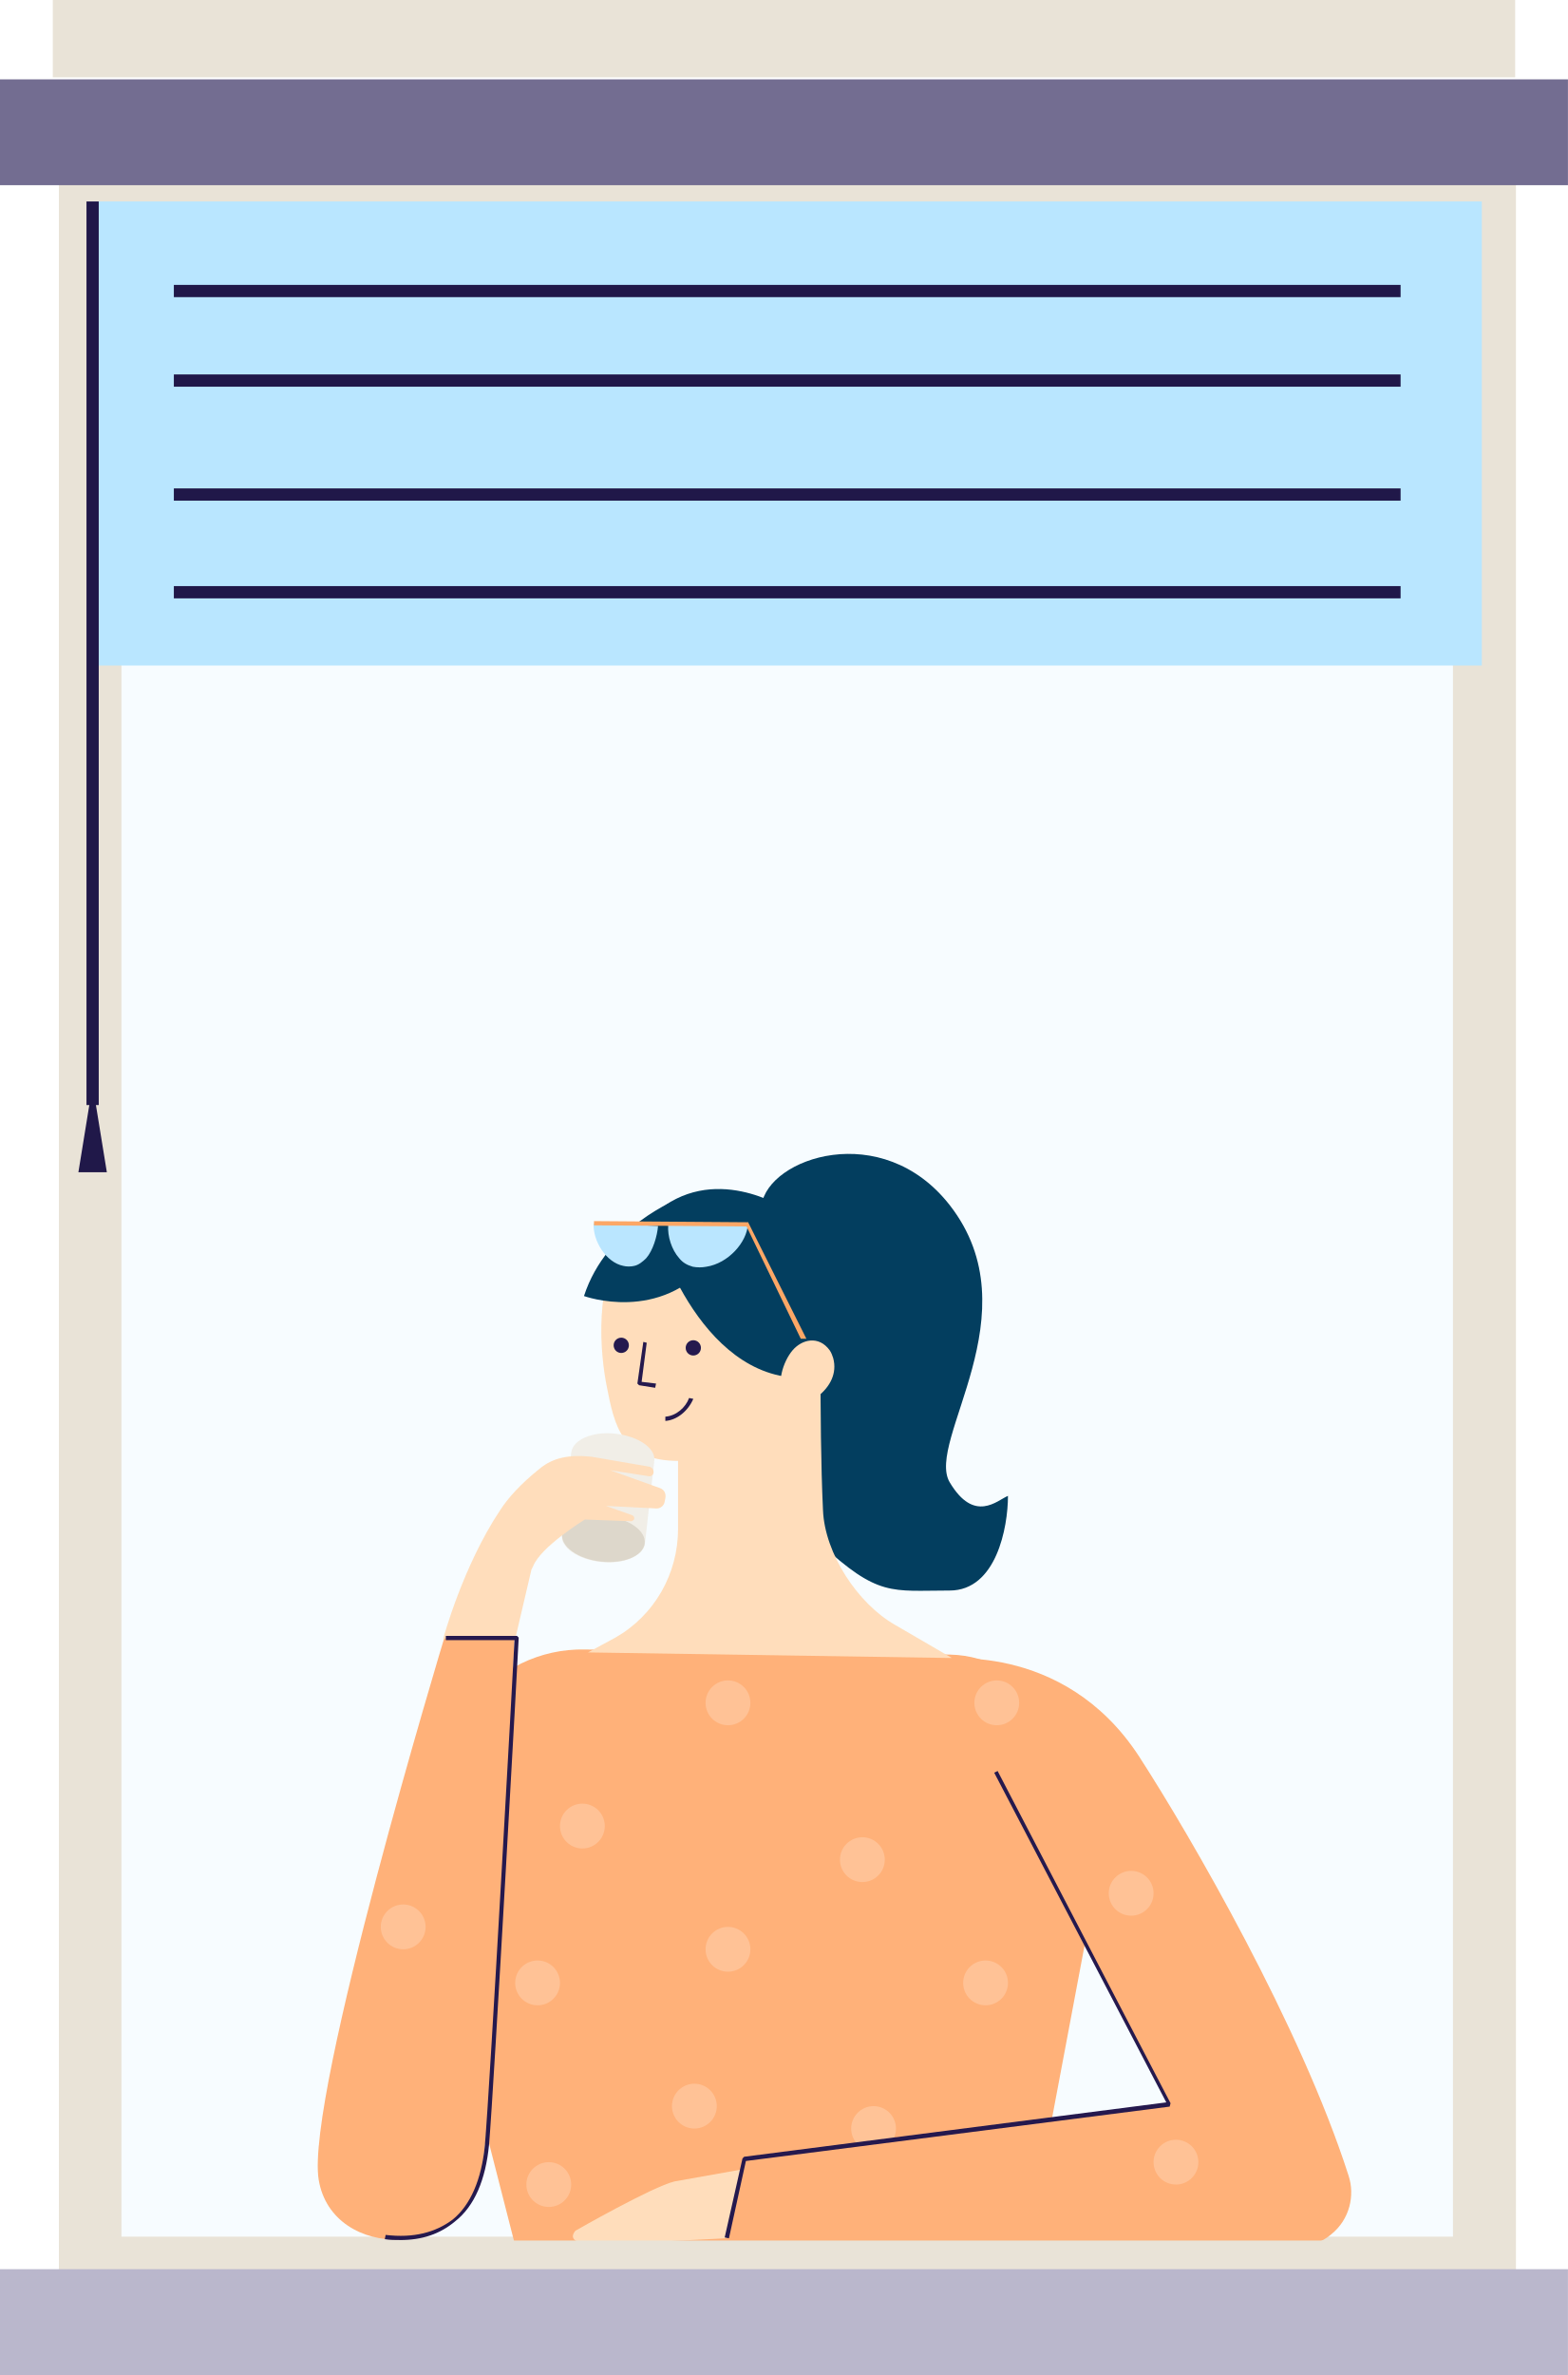
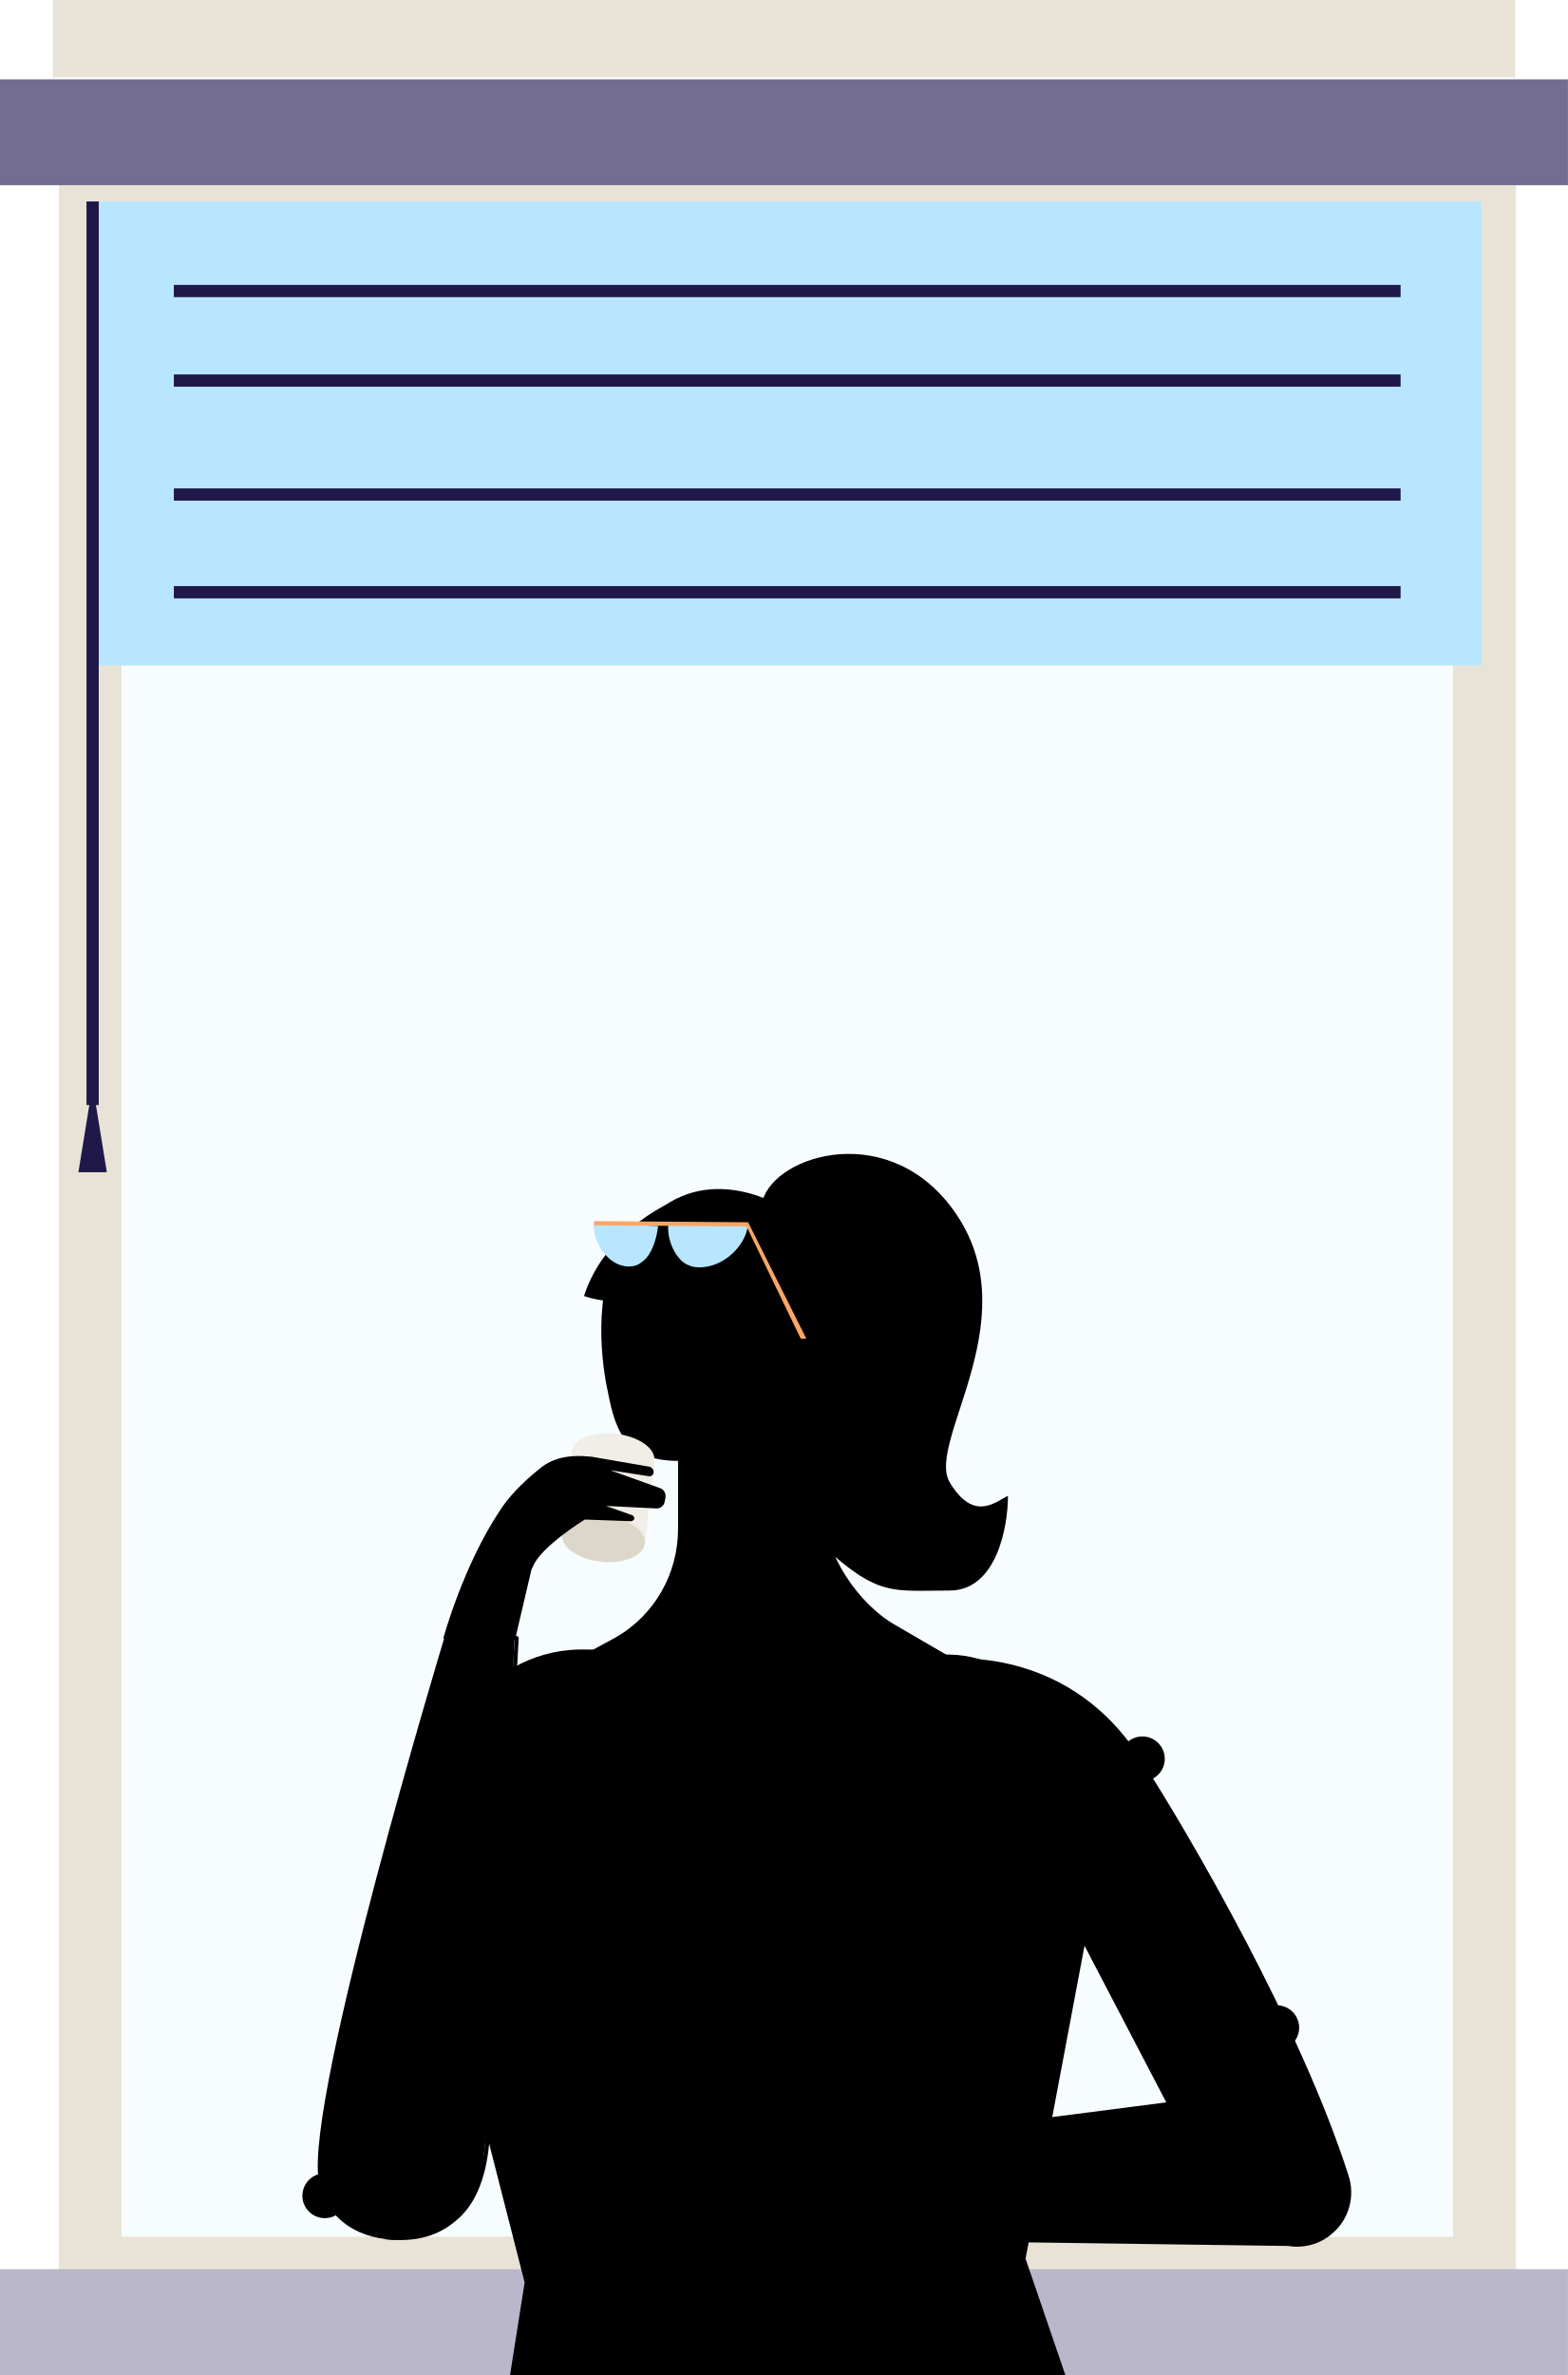
<svg xmlns="http://www.w3.org/2000/svg" xmlns:xlink="http://www.w3.org/1999/xlink" width="140" height="212">
-   <style>.B{fill:#ffc296}.C{fill:#ffb077}.D{fill:#ffddba}.E{mask:url(#C)}.F{fill:#003c5d}.G{fill:#22164c}.H{mask:url(#B)}</style>
  <g transform="translate(-719 -236)">
    <use xlink:href="#D" fill="#e9e3d7" x="724.259" y="250.351" />
    <use xlink:href="#E" fill="#f7fcff" x="729.844" y="255.438" />
    <use xlink:href="#F" fill="#736d91" x="719" y="243.084" />
    <use xlink:href="#G" fill="#e9e3d7" x="723.715" y="236" />
    <use xlink:href="#F" fill="#bab7cc" x="719" y="438.554" />
    <use xlink:href="#H" fill="#b9e6ff" x="727.269" y="253.984" />
    <g fill="#201849">
      <use xlink:href="#I" x="734.523" y="261.977" />
      <use xlink:href="#I" x="734.523" y="269.971" />
      <use xlink:href="#I" x="734.523" y="280.144" />
      <use xlink:href="#I" x="734.523" y="288.864" />
      <use xlink:href="#J" x="727.269" y="253.984" />
      <use xlink:href="#K" x="726" y="332.826" />
    </g>
    <mask id="A">
      <use xlink:href="#L" fill="#f7fcff" x="730" y="258" />
    </mask>
-     <g mask="url(#A)">
+     <g>
      <use xlink:href="#M" x="756.674" y="383.237" class="C" />
      <use xlink:href="#N" x="787" y="339" class="F" />
      <use xlink:href="#O" x="771.5" y="345.423" class="D" />
      <use xlink:href="#P" x="771.143" y="342.967" class="F" />
      <g class="G">
        <use xlink:href="#Q" x="773.792" y="355.405" />
        <use xlink:href="#R" x="780.224" y="355.632" />
        <use xlink:href="#S" x="775.911" y="355.782" />
        <use xlink:href="#T" x="778.408" y="360.789" />
      </g>
      <use xlink:href="#U" x="777.323" y="342.137" class="F" />
      <use xlink:href="#V" x="788.7" y="355.655" class="D" />
      <g fill="#b9e6ff">
        <use xlink:href="#W" x="772" y="345.204" />
        <use xlink:href="#X" x="778.654" y="345.28" />
      </g>
      <g fill="#fca664">
        <use xlink:href="#Y" transform="matrix(.007433 -1 1 .007433 772.035 345.378)" />
        <use xlink:href="#Z" transform="matrix(.903199 -.429202 .429198 .903201 785.537 345.225)" />
      </g>
      <use xlink:href="#a" fill="#f1eee7" x="769.165" y="363.935" />
      <use xlink:href="#b" transform="matrix(.110163 -.993926 .993874 .110637 768.968 374.98)" fill="#ddd7ca" />
      <use xlink:href="#c" x="747.372" y="382.178" class="C" />
      <use xlink:href="#d" x="758.58" y="365.958" class="D" />
      <mask id="B">
        <use xlink:href="#c" x="747.372" y="382.178" class="C" />
      </mask>
      <use xlink:href="#e" x="760" y="419" class="H B" />
      <use xlink:href="#e" x="746" y="430" class="H B" />
      <use xlink:href="#e" x="762" y="389" class="H B" />
      <use xlink:href="#f" x="753.358" y="382.026" class="G" />
      <use xlink:href="#g" x="770.152" y="429.428" class="D" />
      <use xlink:href="#e" x="795" y="424" class="B" />
      <use xlink:href="#h" x="783.857" y="384.028" class="C" />
      <mask id="C">
        <use xlink:href="#h" x="783.857" y="384.028" class="C" />
      </mask>
      <use xlink:href="#e" x="819" y="391" class="E B" />
      <use xlink:href="#e" x="831" y="415" class="E B" />
      <use xlink:href="#e" x="793" y="433" class="E B" />
      <use xlink:href="#e" x="805" y="425" class="E B" />
      <use xlink:href="#i" x="783.706" y="394.085" class="G" />
    </g>
    <g class="B">
      <use xlink:href="#e" x="769" y="397" />
      <use xlink:href="#e" x="794" y="400" />
      <use xlink:href="#e" x="818" y="403" />
      <use xlink:href="#e" x="806" y="386" />
      <use xlink:href="#e" x="782" y="386" />
      <use xlink:href="#e" x="782" y="408" />
      <use xlink:href="#e" x="779" y="422" />
      <use xlink:href="#e" x="822" y="427" />
      <use xlink:href="#e" x="766" y="429" />
      <use xlink:href="#e" x="805" y="411" />
      <use xlink:href="#e" x="765" y="411" />
      <use xlink:href="#e" x="753" y="406" />
    </g>
  </g>
  <defs>
    <path id="D" d="M130.098 0H0v190.382h130.098V0z" />
    <path id="E" d="M118.89 0H0v180.21h118.89V0z" />
    <path id="F" d="M140 0H0v9.446h140V0z" />
    <path id="G" d="M130.57 0H0v6.903h130.57V0z" />
    <path id="H" d="M124.04 0H0v41.42h124.04V0z" />
    <path id="I" d="M0 .547h109.534V-.547H0V.547z" />
    <path id="J" d="M-.547 0v80.658H.547V0H-.547z" />
    <path id="K" d="M1.27 0L0 7.81h2.54L1.27 0z" />
    <path id="L" d="M119 0H0v178h119V0z" />
    <path id="M" d="M4.403 4.932A12.36 12.36 0 0 1 14.544.002l32.618.455c3.48.076 6.735 1.972 8.476 5.006l4.688 14.8-6.428 34.12 8.93 26.1H5.387L9.17 56.506.695 23.362C-.97 16.99.392 10.24 4.403 4.932z" />
    <path id="N" d="M16.8 4.574C10.768-3.152.58.35 0 4.574c1.737 8.65 1.042 26.315 5.21 30.177 5.21 4.828 6.368 4.225 11.58 4.225 4.168 0 5.21-5.633 5.21-8.45-.965.402-3 2.474-5.2-1.207s7.526-15.09 0-24.745z" />
    <path id="O" d="M20.984 25.378c-.378-8.04-.15-20.023-.15-20.478C16.217-2.457 3.654.653 3.654.653.324 4.672 1.156 11.802 1.686 14.38 2.352 17.784 3 20.98 8.043 20.98v6.067c0 4.02-2.12 7.736-5.6 9.708L0 38.077l32.5.5-5.083-2.96c-3.33-1.896-6.28-6.37-6.433-10.24z" />
    <path id="P" d="M0 8.722s6.857 2.5 11.357-3.19S7.898 2.81 8.476 0C8.476.076 2.043 2.427 0 8.722z" />
    <path id="Q" d="M.68 1.365a.68.68 0 0 0 .681-.683A.68.68 0 0 0 .681 0 .68.68 0 0 0 0 .683a.68.68 0 0 0 .681.683z" />
    <path id="R" d="M.68 1.365a.68.68 0 0 0 .681-.683A.68.68 0 0 0 .681 0 .68.68 0 0 0 0 .683a.68.68 0 0 0 .681.683z" />
    <path id="S" d="M1.59 4.096L.15 3.868 0 3.716.53 0l.303.076-.454 3.49 1.287.152-.076.38z" />
    <path id="T" d="M0 2.048v-.38C.984 1.593 1.816.834 2.12 0l.378.076C2.043 1.138 1.06 1.972 0 2.048z" />
    <path id="U" d="M.025 2.27c-.378.38 3.48 13.88 12.487 14.562l2.573-1.213c.227-.152-.076.228 0 0 .53-1.744 3.48-8.19-3.33-13.88 0 0-6.433-4.247-11.73.53z" />
    <path id="V" d="M4.693 1.57c-.076-.228-.15-.455-.303-.683-.984-1.365-2.497-.986-3.33 0S-.454 3.92.38 5.06c.757.986 2.12.683 2.95-.076C4.4 4.15 5.07 2.935 4.693 1.57z" />
    <path id="W" d="M.003 0c-.076 1.593 1.135 3.49 2.65 3.792.303.076.68.076.984 0 .378-.076.757-.38 1.06-.683.605-.683.984-1.972 1.06-2.882L.003 0z" />
    <path id="X" d="M7.123 0c-.076 1.593-1.74 3.49-3.708 3.792a3.25 3.25 0 0 1-1.211 0c-.53-.152-.908-.38-1.21-.758C.312 2.275-.066 1.062.01.076L7.123 0z" />
    <path id="Y" d="M.378 0H0v13.774h.378V0z" />
    <path id="Z" d="M.29 0L0 .164.073 11.41l.452.215L.29 0z" />
    <path id="a" d="M4.778.04C2.734-.187.994.57.842 1.71L.01 9.066c-.15 1.138 1.438 2.2 3.48 2.427s3.784-.53 3.935-1.67l.832-7.357C8.4 1.33 6.82.268 4.778.04z" />
    <path id="b" d="M2.048 7.417c1.13 0 2.048-1.66 2.048-3.708S3.18 0 2.048 0 0 1.66 0 3.708.917 7.417 2.048 7.417z" />
    <path id="c" d="M11.284.076S-1.128 41.032.083 48.388s13.168 7.13 14.53-.682S17.565 0 17.565 0h-6.28v.076z" />
    <path id="d" d="M6.433 16.296l1.438-6.143.15-.303c.68-1.744 4.616-4.17 4.616-4.17l4.162.152c.076 0 .15-.076.227-.152.076-.152 0-.303-.15-.38l-2.346-.834 4.54.228a.73.73 0 0 0 .681-.531l.076-.38c.076-.38-.076-.758-.454-.9L14.91 1.28l3.406.53c.227.076.53-.152.454-.455 0-.152-.15-.303-.303-.38l-5.222-.9c-2.12-.228-3.48.152-4.54.986-1.816 1.44-2.95 2.73-3.633 3.792C1.74 9.85 0 16.296 0 16.296h6.433z" />
    <path id="e" d="M4 2a2 2 0 1 1-4 0 2 2 0 1 1 4 0z" />
    <path id="f" d="M1.362 53.925c-.454 0-.908 0-1.362-.076l.076-.38c2.497.303 4.465-.227 5.98-1.365 1.59-1.29 2.573-3.565 2.876-6.598C9.384 40.35 11.428 3.413 11.58.38H5.45V0h6.357l.15.152c0 .38-2.195 39.97-2.65 45.28-.303 3.1-1.287 5.46-3.027 6.826-1.362 1.138-2.95 1.67-4.92 1.67z" />
    <path id="g" d="M16.353 0L9.088 1.29c-1.968.455-8.854 4.4-8.854 4.4s-.757.758.454 1.062 14.228-.455 14.228-.455L16.353 0z" />
    <path id="h" d="M55.548 46.158C51.3 32.886 41.472 15.897 36.856 8.767 30.045-1.7 18.844.12 18.844.12L39.58 39.863 1.59 44.717 0 51.77l50.175.683c1.362.228 2.8-.152 3.86-1.062 1.59-1.29 2.12-3.413 1.514-5.233z" />
    <path id="i" d="M.378 41.714L0 41.638l1.59-7.053.15-.152L39.43 29.58 24.066.152 24.37 0c.378.758 15.44 29.655 15.44 29.655l-.076.303-37.84 4.854-1.514 6.902z" />
  </defs>
</svg>
